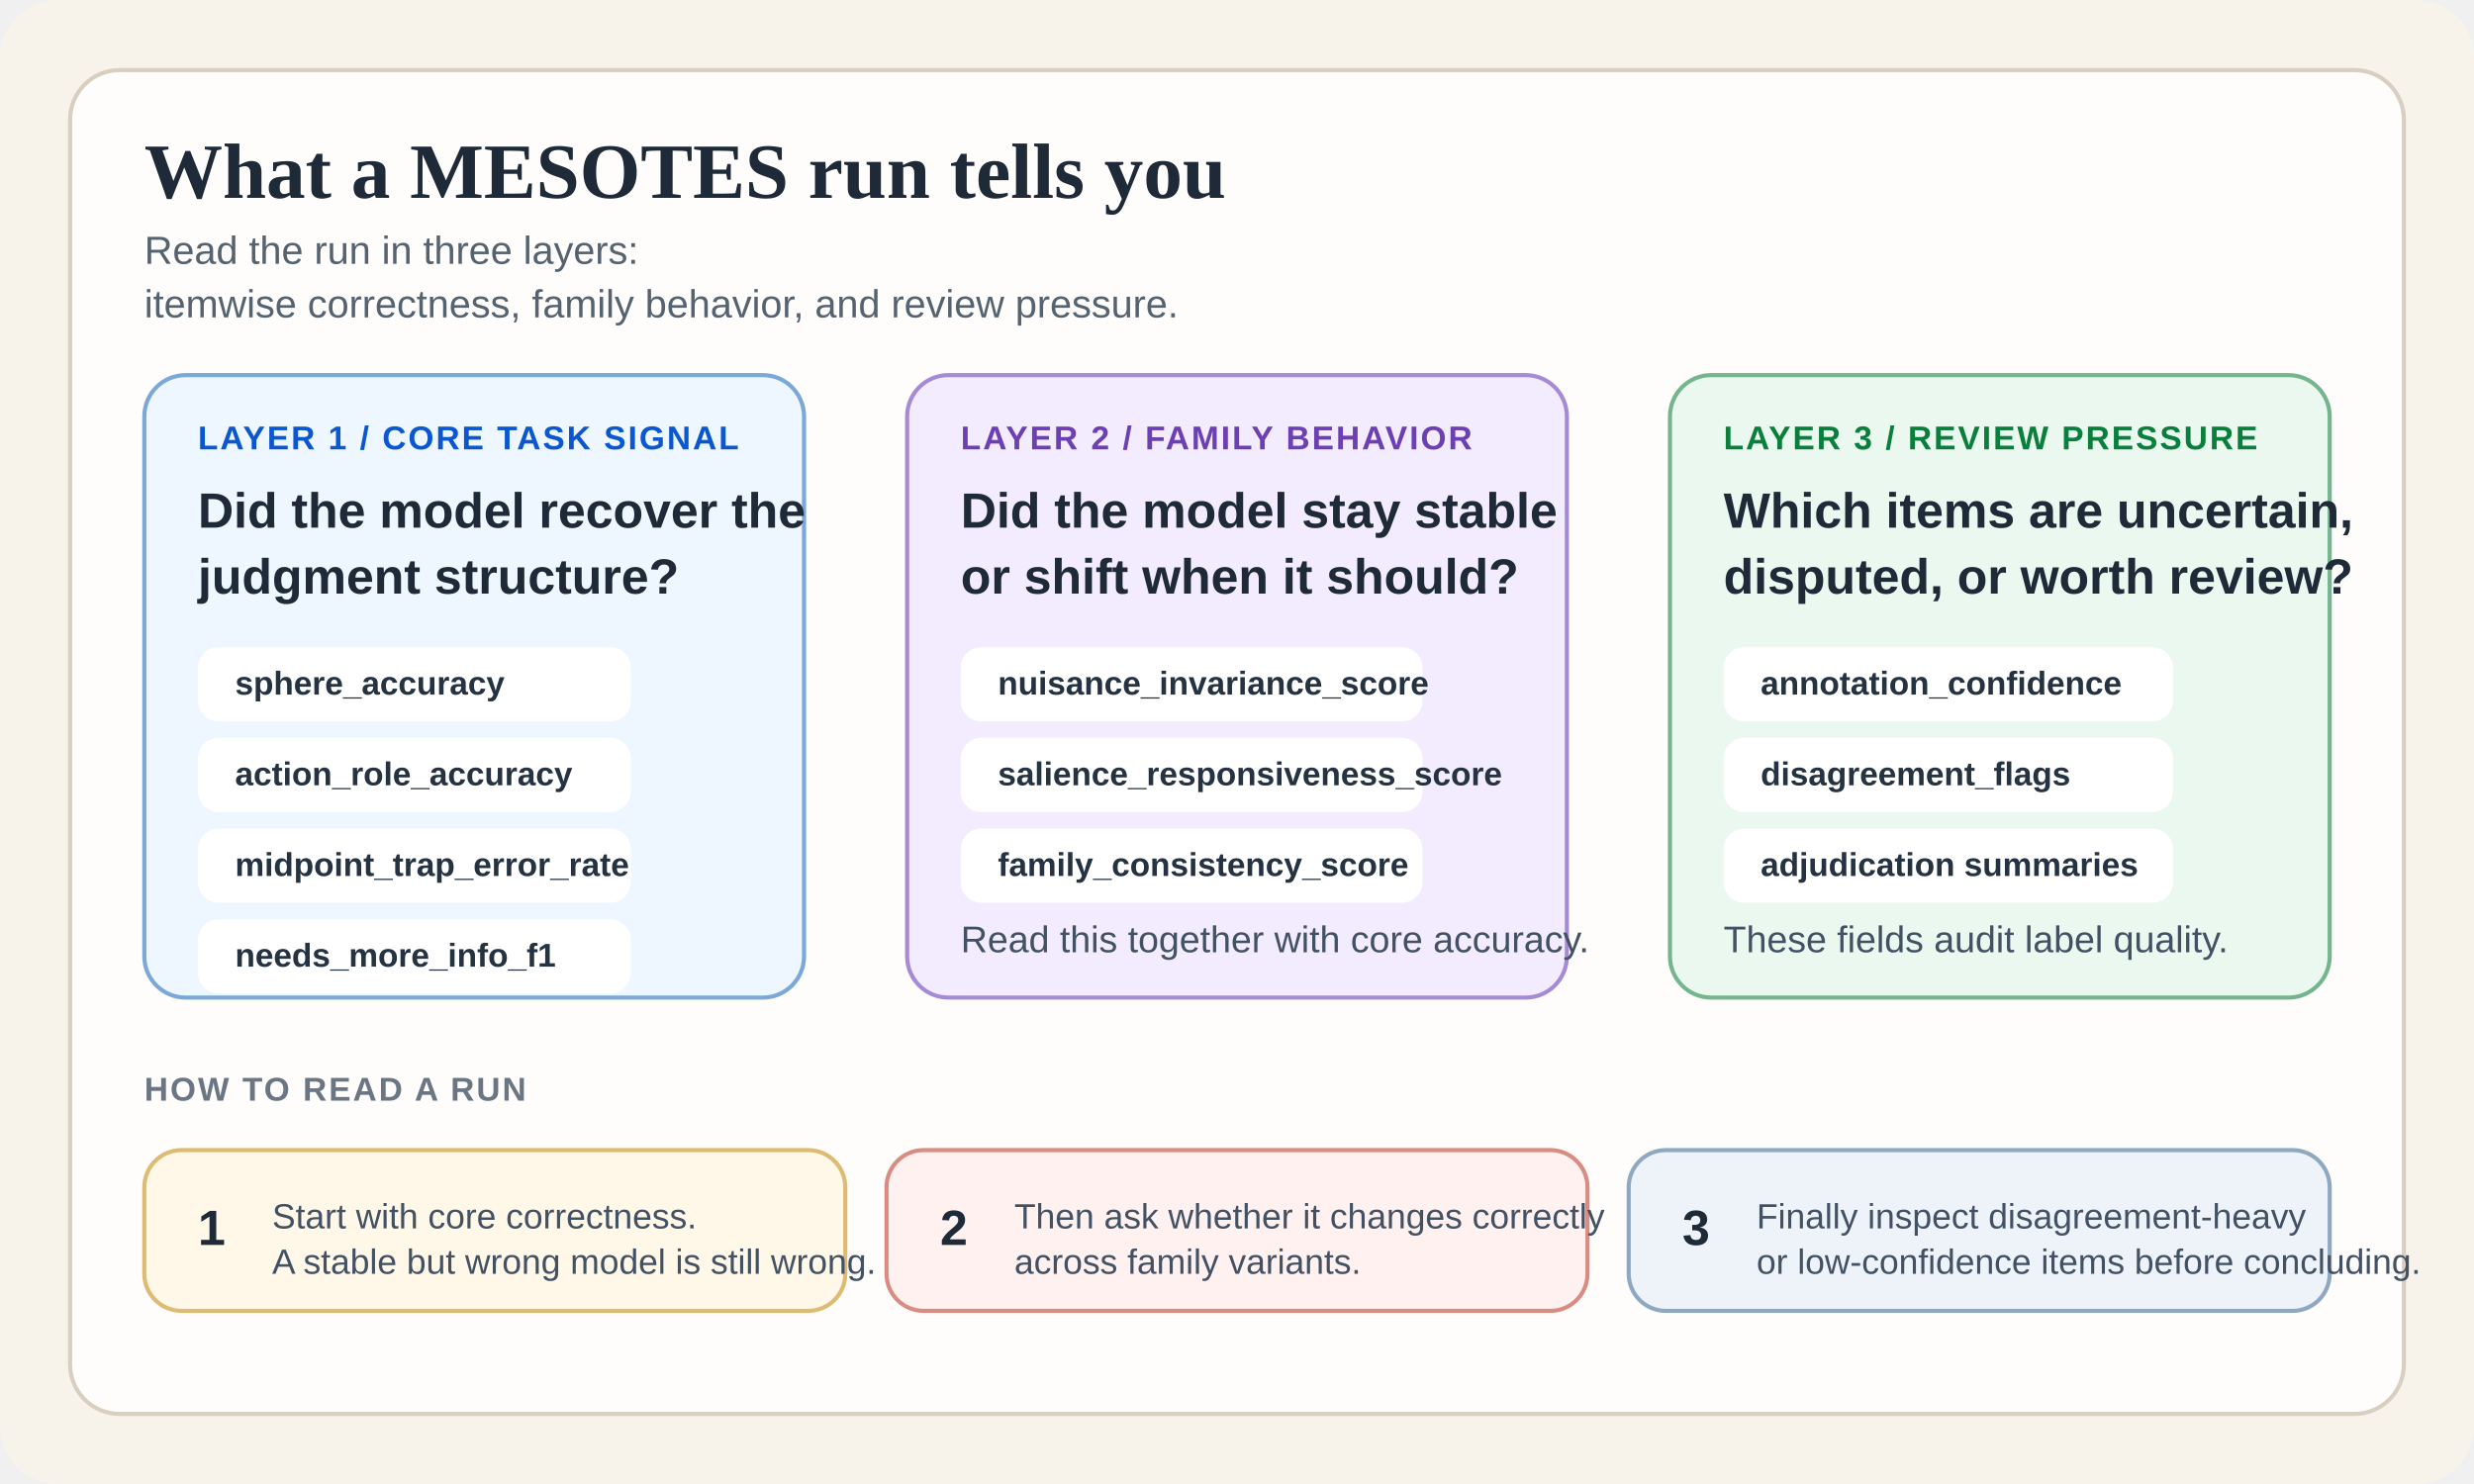
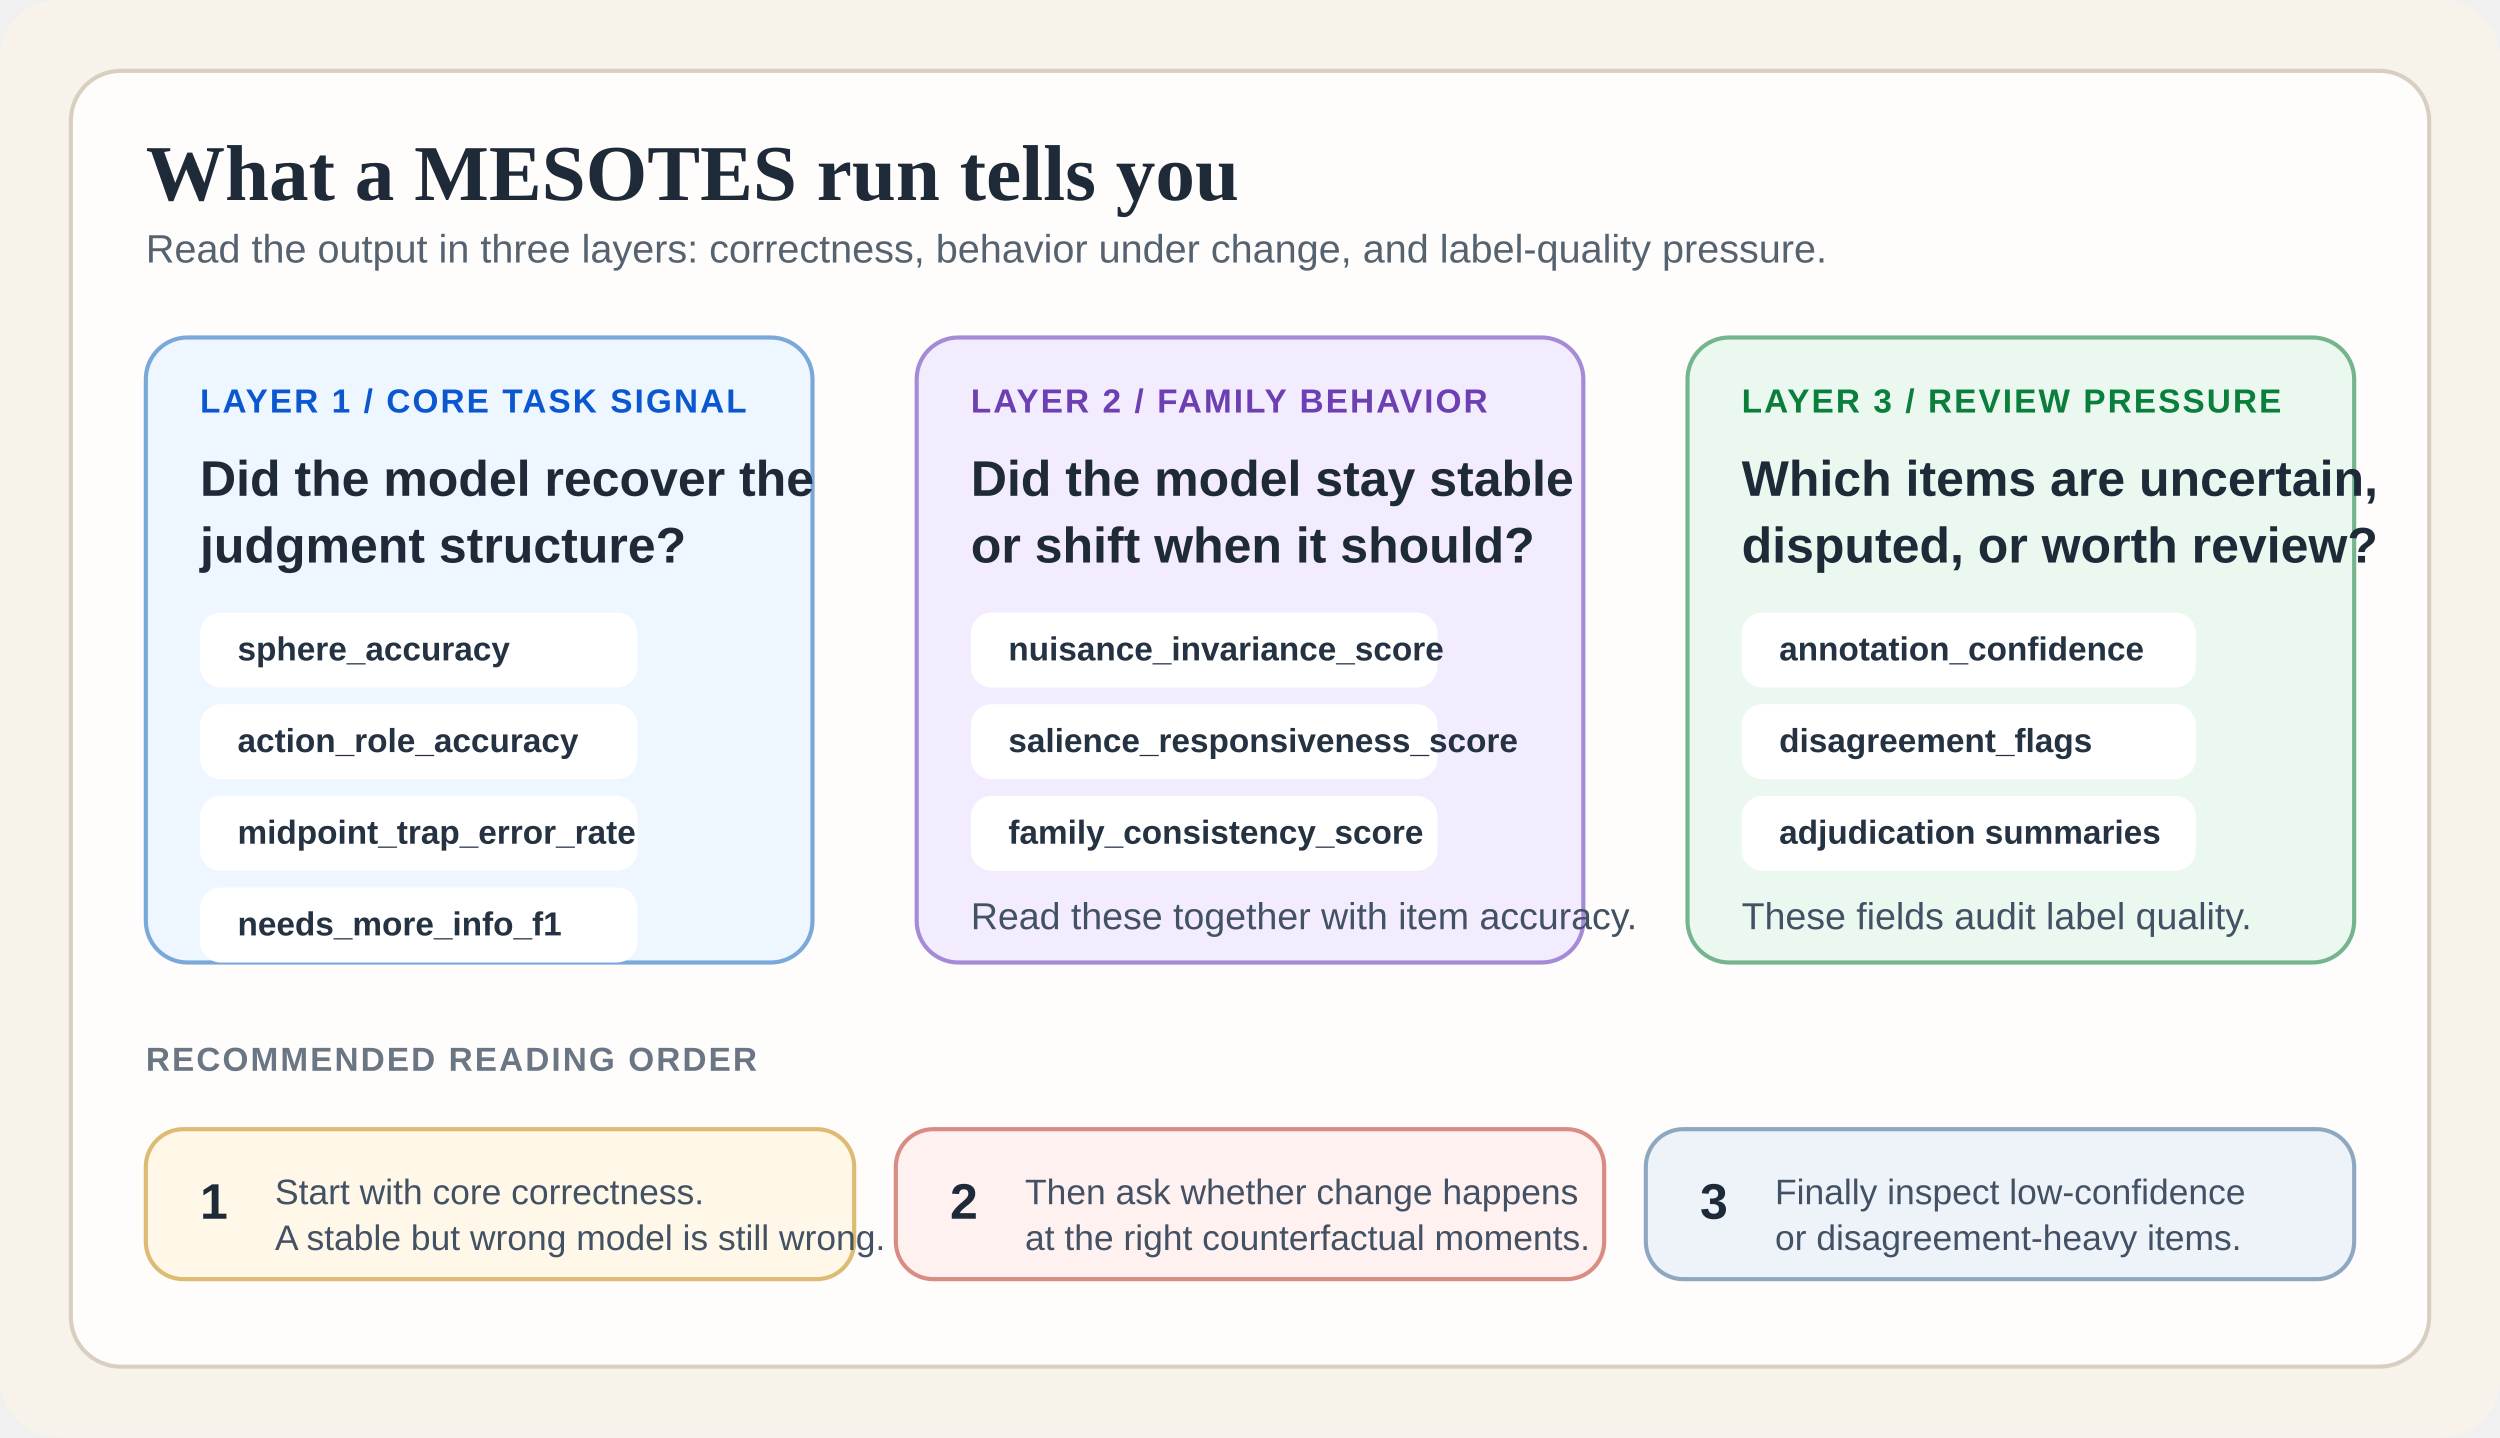
- <svg xmlns="http://www.w3.org/2000/svg" width="1200" height="720" viewBox="0 0 1200 720" fill="none" role="img" aria-labelledby="title desc">
+ <svg xmlns="http://www.w3.org/2000/svg" width="1200" height="690" viewBox="0 0 1200 690" fill="none" role="img" aria-labelledby="title desc">
  <defs>
    <style>
      .title { fill: #1E2A38; font-family: Georgia, 'Times New Roman', serif; font-size: 38px; font-weight: 700; }
      .subtitle { fill: #556270; font-family: Arial, Helvetica, sans-serif; font-size: 19px; }
      .label { font-family: Arial, Helvetica, sans-serif; font-size: 16px; font-weight: 700; letter-spacing: 1px; }
      .cardtitle { fill: #1E2A38; font-family: Arial, Helvetica, sans-serif; font-size: 24px; font-weight: 700; }
+       .chip { fill: #243242; font-family: Arial, Helvetica, sans-serif; font-size: 16px; font-weight: 700; }
      .body { fill: #425164; font-family: Arial, Helvetica, sans-serif; font-size: 18px; }
-       .chiptext { fill: #243242; font-family: Arial, Helvetica, sans-serif; font-size: 16px; font-weight: 700; }
-       .footernum { fill: #1E2A38; font-family: Arial, Helvetica, sans-serif; font-size: 24px; font-weight: 700; }
-       .footertext { fill: #425164; font-family: Arial, Helvetica, sans-serif; font-size: 17px; }
+       .stepnum { fill: #1E2A38; font-family: Arial, Helvetica, sans-serif; font-size: 24px; font-weight: 700; }
+       .steptext { fill: #425164; font-family: Arial, Helvetica, sans-serif; font-size: 17px; }
    </style>
  </defs>
-   <rect width="1200" height="720" rx="28" fill="#F7F3EA" />
-   <rect x="34" y="34" width="1132" height="652" rx="24" fill="#FFFDFC" stroke="#D8CFC1" stroke-width="2" />
+   <rect width="1200" height="690" rx="28" fill="#F7F3EA" />
+   <rect x="34" y="34" width="1132" height="622" rx="24" fill="#FFFDFC" stroke="#D8CFC1" stroke-width="2" />
  <text x="70" y="96" class="title">What a MESOTES run tells you</text>
-   <text x="70" y="128" class="subtitle">Read the run in three layers:</text>
-   <text x="70" y="154" class="subtitle">itemwise correctness, family behavior, and review pressure.</text>
-   <rect x="70" y="182" width="320" height="302" rx="20" fill="#EEF6FF" stroke="#7AA8D8" stroke-width="2" />
-   <text x="96" y="218" class="label" fill="#0B57D0">LAYER 1 / CORE TASK SIGNAL</text>
-   <text x="96" y="256" class="cardtitle">Did the model recover the</text>
-   <text x="96" y="288" class="cardtitle">judgment structure?</text>
-   <rect x="96" y="314" width="210" height="36" rx="10" fill="#FFFFFF" />
-   <rect x="96" y="358" width="210" height="36" rx="10" fill="#FFFFFF" />
-   <rect x="96" y="402" width="210" height="36" rx="10" fill="#FFFFFF" />
-   <rect x="96" y="446" width="210" height="36" rx="10" fill="#FFFFFF" />
-   <text x="114" y="337" class="chiptext">sphere_accuracy</text>
-   <text x="114" y="381" class="chiptext">action_role_accuracy</text>
-   <text x="114" y="425" class="chiptext">midpoint_trap_error_rate</text>
-   <text x="114" y="469" class="chiptext">needs_more_info_f1</text>
-   <rect x="440" y="182" width="320" height="302" rx="20" fill="#F3ECFF" stroke="#A58AD6" stroke-width="2" />
-   <text x="466" y="218" class="label" fill="#6C3FB2">LAYER 2 / FAMILY BEHAVIOR</text>
-   <text x="466" y="256" class="cardtitle">Did the model stay stable</text>
-   <text x="466" y="288" class="cardtitle">or shift when it should?</text>
-   <rect x="466" y="314" width="224" height="36" rx="10" fill="#FFFFFF" />
-   <rect x="466" y="358" width="224" height="36" rx="10" fill="#FFFFFF" />
-   <rect x="466" y="402" width="224" height="36" rx="10" fill="#FFFFFF" />
-   <text x="484" y="337" class="chiptext">nuisance_invariance_score</text>
-   <text x="484" y="381" class="chiptext">salience_responsiveness_score</text>
-   <text x="484" y="425" class="chiptext">family_consistency_score</text>
-   <text x="466" y="462" class="body">Read this together with core accuracy.</text>
-   <rect x="810" y="182" width="320" height="302" rx="20" fill="#EAF8F0" stroke="#75B58E" stroke-width="2" />
-   <text x="836" y="218" class="label" fill="#0A7E3B">LAYER 3 / REVIEW PRESSURE</text>
-   <text x="836" y="256" class="cardtitle">Which items are uncertain,</text>
-   <text x="836" y="288" class="cardtitle">disputed, or worth review?</text>
-   <rect x="836" y="314" width="218" height="36" rx="10" fill="#FFFFFF" />
-   <rect x="836" y="358" width="218" height="36" rx="10" fill="#FFFFFF" />
-   <rect x="836" y="402" width="218" height="36" rx="10" fill="#FFFFFF" />
-   <text x="854" y="337" class="chiptext">annotation_confidence</text>
-   <text x="854" y="381" class="chiptext">disagreement_flags</text>
-   <text x="854" y="425" class="chiptext">adjudication summaries</text>
-   <text x="836" y="462" class="body">These fields audit label quality.</text>
-   <text x="70" y="534" class="label" fill="#6A7684">HOW TO READ A RUN</text>
-   <rect x="70" y="558" width="340" height="78" rx="18" fill="#FFF8E8" stroke="#DDBB73" stroke-width="2" />
-   <text x="96" y="604" class="footernum">1</text>
-   <text x="132" y="596" class="footertext">Start with core correctness.</text>
-   <text x="132" y="618" class="footertext">A stable but wrong model is still wrong.</text>
-   <rect x="430" y="558" width="340" height="78" rx="18" fill="#FFF1EF" stroke="#D88C82" stroke-width="2" />
-   <text x="456" y="604" class="footernum">2</text>
-   <text x="492" y="596" class="footertext">Then ask whether it changes correctly</text>
-   <text x="492" y="618" class="footertext">across family variants.</text>
-   <rect x="790" y="558" width="340" height="78" rx="18" fill="#EEF3FA" stroke="#8FA8C1" stroke-width="2" />
-   <text x="816" y="604" class="footernum">3</text>
-   <text x="852" y="596" class="footertext">Finally inspect disagreement-heavy</text>
-   <text x="852" y="618" class="footertext">or low-confidence items before concluding.</text>
+   <text x="70" y="126" class="subtitle">Read the output in three layers: correctness, behavior under change, and label-quality pressure.</text>
+   <rect x="70" y="162" width="320" height="300" rx="20" fill="#EEF6FF" stroke="#7AA8D8" stroke-width="2" />
+   <text x="96" y="198" class="label" fill="#0B57D0">LAYER 1 / CORE TASK SIGNAL</text>
+   <text x="96" y="238" class="cardtitle">Did the model recover the</text>
+   <text x="96" y="270" class="cardtitle">judgment structure?</text>
+   <rect x="96" y="294" width="210" height="36" rx="10" fill="#FFFFFF" />
+   <rect x="96" y="338" width="210" height="36" rx="10" fill="#FFFFFF" />
+   <rect x="96" y="382" width="210" height="36" rx="10" fill="#FFFFFF" />
+   <rect x="96" y="426" width="210" height="36" rx="10" fill="#FFFFFF" />
+   <text x="114" y="317" class="chip">sphere_accuracy</text>
+   <text x="114" y="361" class="chip">action_role_accuracy</text>
+   <text x="114" y="405" class="chip">midpoint_trap_error_rate</text>
+   <text x="114" y="449" class="chip">needs_more_info_f1</text>
+   <rect x="440" y="162" width="320" height="300" rx="20" fill="#F3ECFF" stroke="#A58AD6" stroke-width="2" />
+   <text x="466" y="198" class="label" fill="#6C3FB2">LAYER 2 / FAMILY BEHAVIOR</text>
+   <text x="466" y="238" class="cardtitle">Did the model stay stable</text>
+   <text x="466" y="270" class="cardtitle">or shift when it should?</text>
+   <rect x="466" y="294" width="224" height="36" rx="10" fill="#FFFFFF" />
+   <rect x="466" y="338" width="224" height="36" rx="10" fill="#FFFFFF" />
+   <rect x="466" y="382" width="224" height="36" rx="10" fill="#FFFFFF" />
+   <text x="484" y="317" class="chip">nuisance_invariance_score</text>
+   <text x="484" y="361" class="chip">salience_responsiveness_score</text>
+   <text x="484" y="405" class="chip">family_consistency_score</text>
+   <text x="466" y="446" class="body">Read these together with item accuracy.</text>
+   <rect x="810" y="162" width="320" height="300" rx="20" fill="#EAF8F0" stroke="#75B58E" stroke-width="2" />
+   <text x="836" y="198" class="label" fill="#0A7E3B">LAYER 3 / REVIEW PRESSURE</text>
+   <text x="836" y="238" class="cardtitle">Which items are uncertain,</text>
+   <text x="836" y="270" class="cardtitle">disputed, or worth review?</text>
+   <rect x="836" y="294" width="218" height="36" rx="10" fill="#FFFFFF" />
+   <rect x="836" y="338" width="218" height="36" rx="10" fill="#FFFFFF" />
+   <rect x="836" y="382" width="218" height="36" rx="10" fill="#FFFFFF" />
+   <text x="854" y="317" class="chip">annotation_confidence</text>
+   <text x="854" y="361" class="chip">disagreement_flags</text>
+   <text x="854" y="405" class="chip">adjudication summaries</text>
+   <text x="836" y="446" class="body">These fields audit label quality.</text>
+   <text x="70" y="514" class="label" fill="#6A7684">RECOMMENDED READING ORDER</text>
+   <rect x="70" y="542" width="340" height="72" rx="18" fill="#FFF8E8" stroke="#DDBB73" stroke-width="2" />
+   <text x="96" y="585" class="stepnum">1</text>
+   <text x="132" y="578" class="steptext">Start with core correctness.</text>
+   <text x="132" y="600" class="steptext">A stable but wrong model is still wrong.</text>
+   <rect x="430" y="542" width="340" height="72" rx="18" fill="#FFF1EF" stroke="#D88C82" stroke-width="2" />
+   <text x="456" y="585" class="stepnum">2</text>
+   <text x="492" y="578" class="steptext">Then ask whether change happens</text>
+   <text x="492" y="600" class="steptext">at the right counterfactual moments.</text>
+   <rect x="790" y="542" width="340" height="72" rx="18" fill="#EEF3FA" stroke="#8FA8C1" stroke-width="2" />
+   <text x="816" y="585" class="stepnum">3</text>
+   <text x="852" y="578" class="steptext">Finally inspect low-confidence</text>
+   <text x="852" y="600" class="steptext">or disagreement-heavy items.</text>
</svg>
